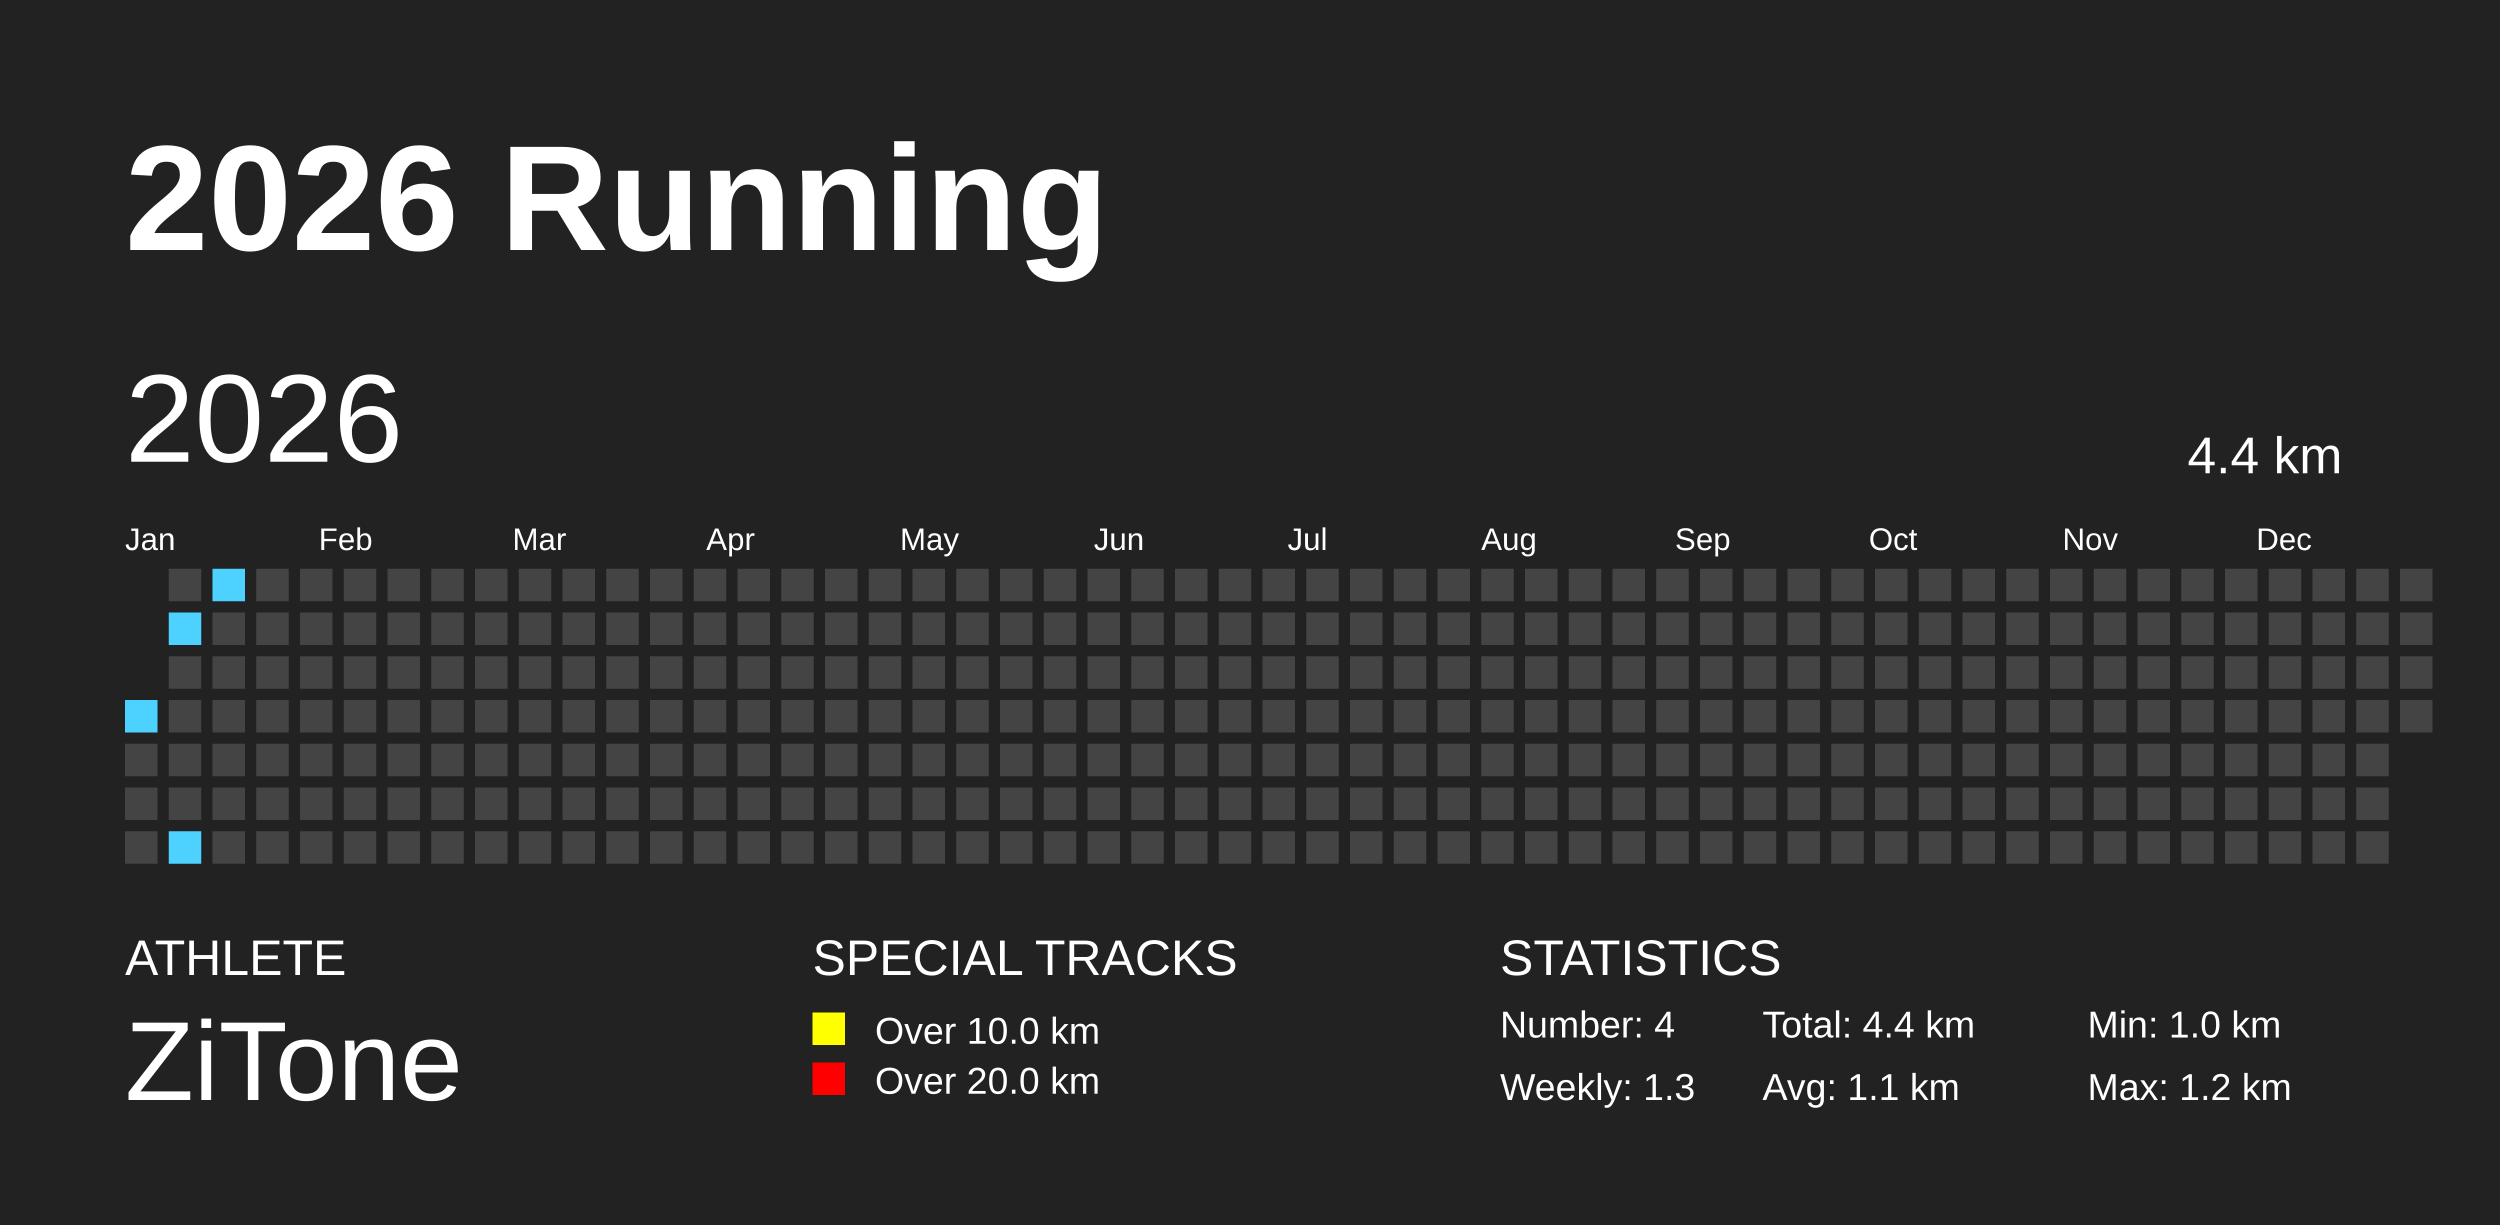
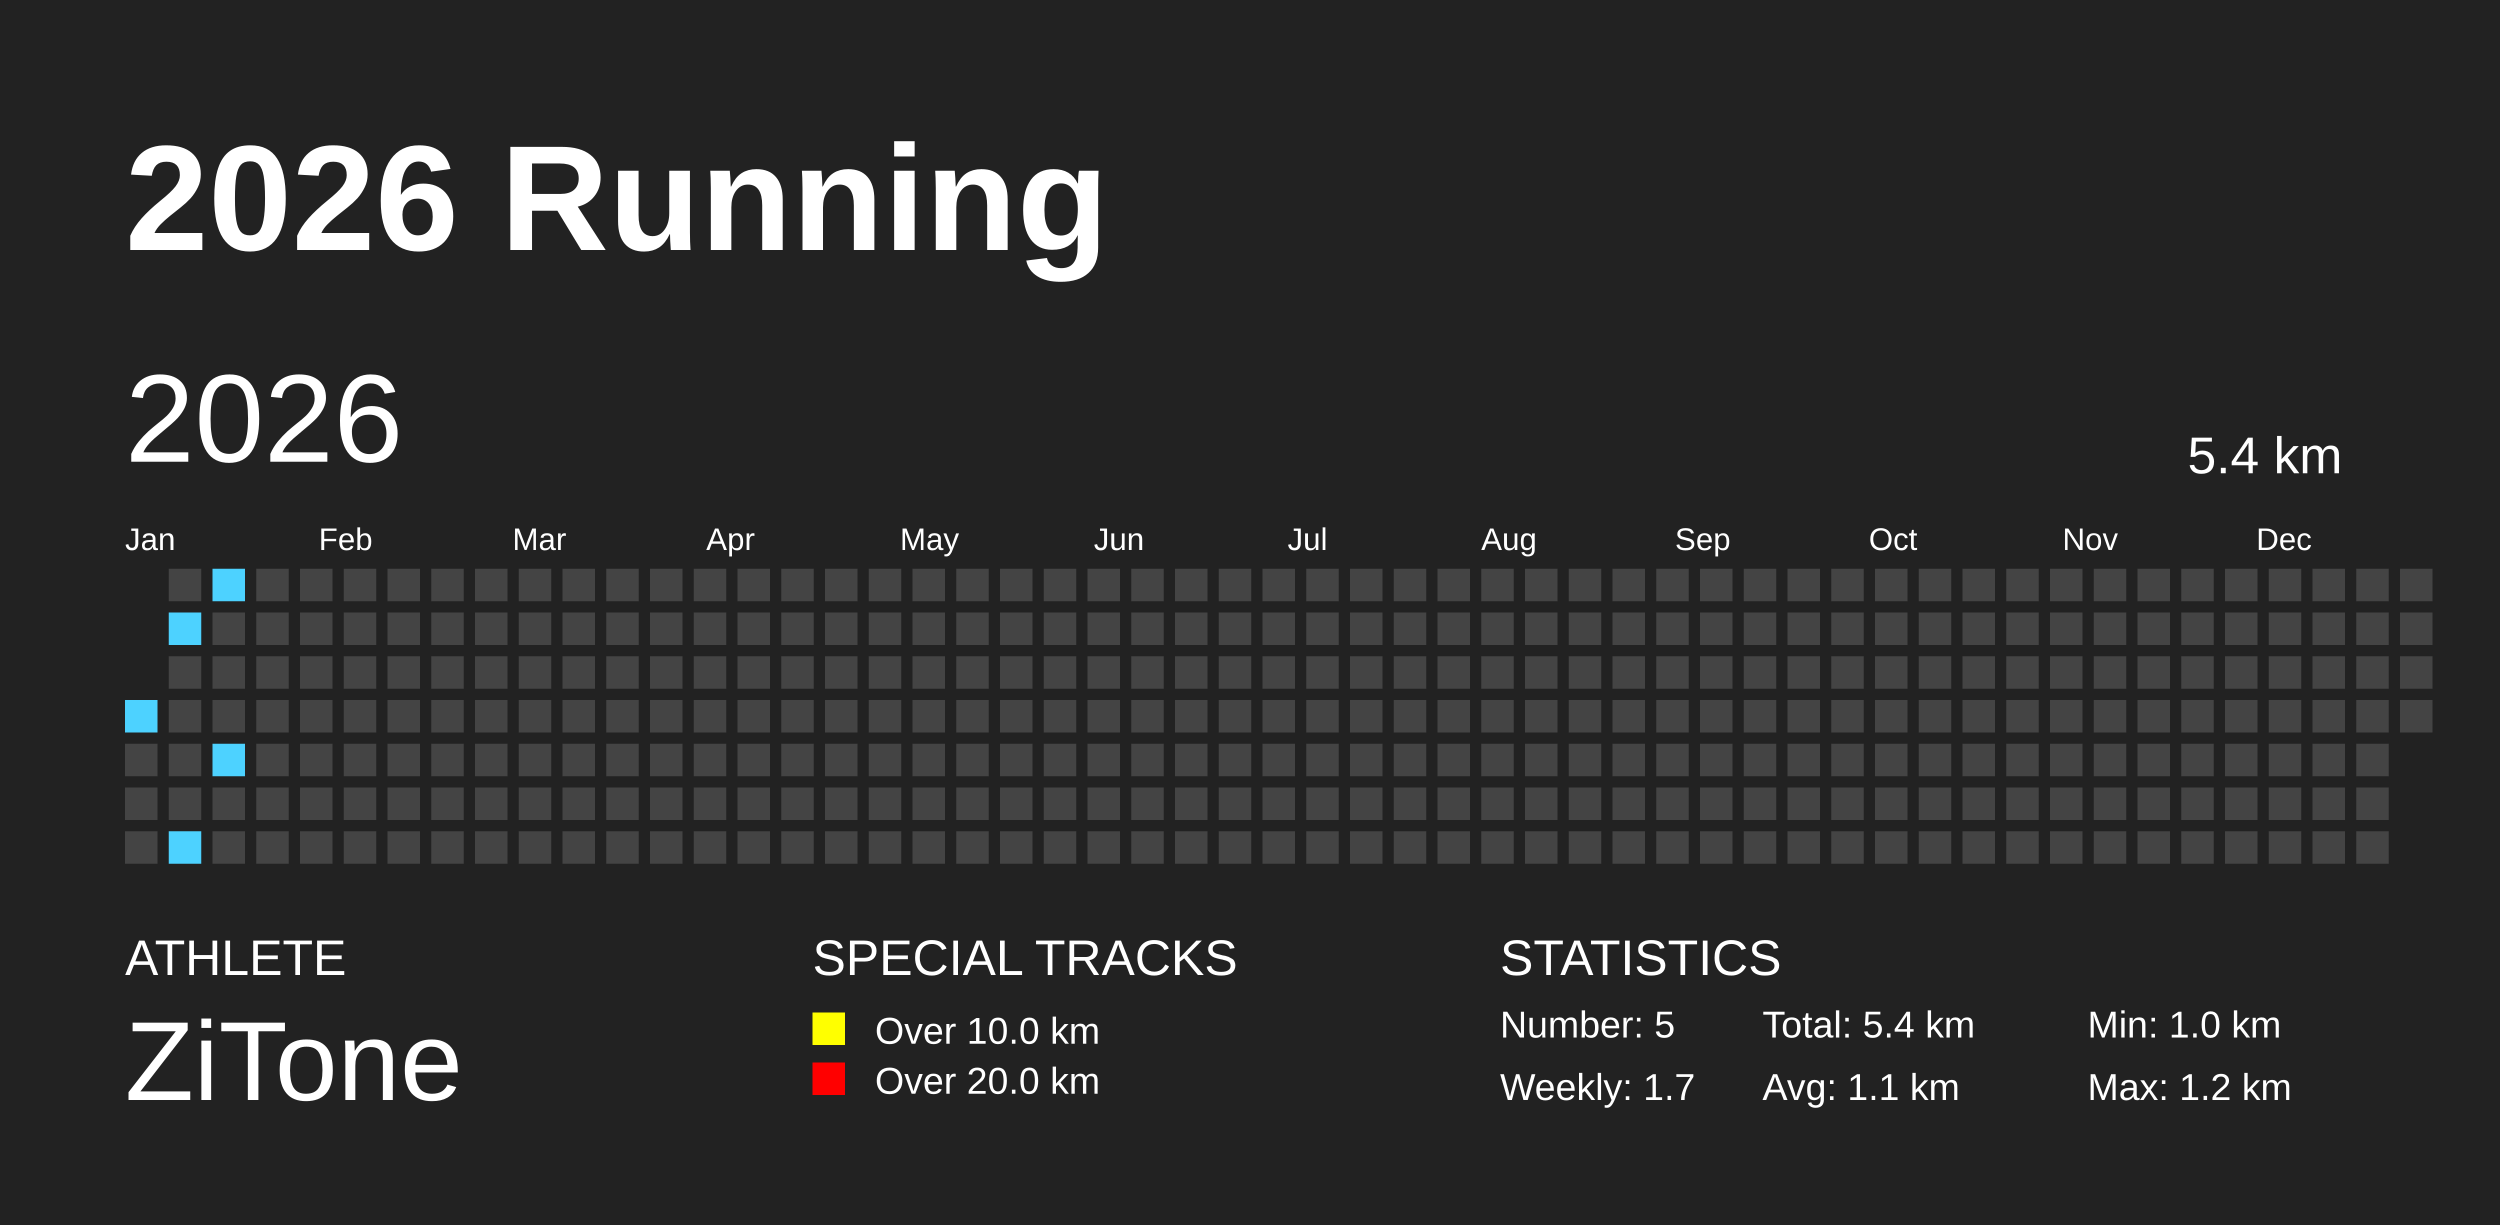
<svg xmlns="http://www.w3.org/2000/svg" baseProfile="full" height="98mm" version="1.1" viewBox="0,0,200,98" width="200mm">
  <defs />
  <rect fill="#222222" height="98" width="200" x="0" y="0" />
  <text fill="#FFFFFF" style="font-size:12px; font-family:Arial; font-weight:bold;" x="10" y="20">2026 Running</text>
  <text fill="#FFFFFF" style="font-size:4px; font-family:Arial" x="10" y="78">ATHLETE</text>
  <text fill="#FFFFFF" style="font-size:9px; font-family:Arial" x="10" y="88">ZiTone</text>
  <text fill="#FFFFFF" style="font-size:4px; font-family:Arial" x="65" y="78">SPECIAL TRACKS</text>
  <rect fill="yellow" height="2.6" width="2.6" x="65" y="81" />
  <text fill="#FFFFFF" style="font-size:3px; font-family:Arial" x="70" y="83.5">Over 10.0 km</text>
  <rect fill="red" height="2.6" width="2.6" x="65" y="85" />
  <text fill="#FFFFFF" style="font-size:3px; font-family:Arial" x="70" y="87.5">Over 20.0 km</text>
  <text fill="#FFFFFF" style="font-size:4px; font-family:Arial" x="120" y="78">STATISTICS</text>
-   <text fill="#FFFFFF" style="font-size:3px; font-family:Arial" x="120" y="83">Number: 4</text>
-   <text fill="#FFFFFF" style="font-size:3px; font-family:Arial" x="120" y="88">Weekly: 1.3</text>
-   <text fill="#FFFFFF" style="font-size:3px; font-family:Arial" x="141" y="83">Total: 4.4 km</text>
+   <text fill="#FFFFFF" style="font-size:3px; font-family:Arial" x="120" y="83">Number: 5</text>
+   <text fill="#FFFFFF" style="font-size:3px; font-family:Arial" x="120" y="88">Weekly: 1.7</text>
+   <text fill="#FFFFFF" style="font-size:3px; font-family:Arial" x="141" y="83">Total: 5.4 km</text>
  <text fill="#FFFFFF" style="font-size:3px; font-family:Arial" x="141" y="88">Avg: 1.1 km</text>
  <text fill="#FFFFFF" style="font-size:3px; font-family:Arial" x="167" y="83">Min: 1.0 km</text>
  <text fill="#FFFFFF" style="font-size:3px; font-family:Arial" x="167" y="88">Max: 1.2 km</text>
  <text dominant-baseline="hanging" fill="#FFFFFF" style="font-size:10.0px; font-family:Arial;" x="10" y="30">2026</text>
-   <text dominant-baseline="hanging" fill="#FFFFFF" style="font-size:4.125px; font-family:Arial;" x="175" y="35">4.4 km</text>
+   <text dominant-baseline="hanging" fill="#FFFFFF" style="font-size:4.125px; font-family:Arial;" x="175" y="35">5.4 km</text>
  <text fill="#FFFFFF" style="font-size:2.5px; font-family:Arial" x="10.0" y="44">Jan</text>
  <text fill="#FFFFFF" style="font-size:2.5px; font-family:Arial" x="25.5" y="44">Feb</text>
  <text fill="#FFFFFF" style="font-size:2.5px; font-family:Arial" x="41.0" y="44">Mar</text>
  <text fill="#FFFFFF" style="font-size:2.5px; font-family:Arial" x="56.5" y="44">Apr</text>
  <text fill="#FFFFFF" style="font-size:2.5px; font-family:Arial" x="72.0" y="44">May</text>
  <text fill="#FFFFFF" style="font-size:2.5px; font-family:Arial" x="87.5" y="44">Jun</text>
  <text fill="#FFFFFF" style="font-size:2.5px; font-family:Arial" x="103.0" y="44">Jul</text>
  <text fill="#FFFFFF" style="font-size:2.5px; font-family:Arial" x="118.5" y="44">Aug</text>
  <text fill="#FFFFFF" style="font-size:2.5px; font-family:Arial" x="134.0" y="44">Sep</text>
  <text fill="#FFFFFF" style="font-size:2.5px; font-family:Arial" x="149.5" y="44">Oct</text>
  <text fill="#FFFFFF" style="font-size:2.5px; font-family:Arial" x="165.0" y="44">Nov</text>
  <text fill="#FFFFFF" style="font-size:2.5px; font-family:Arial" x="180.5" y="44">Dec</text>
  <rect fill="#4DD2FF" height="2.6" width="2.6" x="10.0" y="56.0" />
  <rect fill="#444444" height="2.6" width="2.6" x="10.0" y="59.5" />
  <rect fill="#444444" height="2.6" width="2.6" x="10.0" y="63.0" />
  <rect fill="#444444" height="2.6" width="2.6" x="10.0" y="66.5" />
  <rect fill="#444444" height="2.6" width="2.6" x="13.5" y="45.5" />
  <rect fill="#4DD2FF" height="2.6" width="2.6" x="13.5" y="49.0" />
  <rect fill="#444444" height="2.6" width="2.6" x="13.5" y="52.5" />
  <rect fill="#444444" height="2.6" width="2.6" x="13.5" y="56.0" />
  <rect fill="#444444" height="2.6" width="2.6" x="13.5" y="59.5" />
  <rect fill="#444444" height="2.6" width="2.6" x="13.5" y="63.0" />
  <rect fill="#4DD2FF" height="2.6" width="2.6" x="13.5" y="66.5" />
  <rect fill="#4DD2FF" height="2.6" width="2.6" x="17.0" y="45.5" />
  <rect fill="#444444" height="2.6" width="2.6" x="17.0" y="49.0" />
  <rect fill="#444444" height="2.6" width="2.6" x="17.0" y="52.5" />
  <rect fill="#444444" height="2.6" width="2.6" x="17.0" y="56.0" />
-   <rect fill="#444444" height="2.6" width="2.6" x="17.0" y="59.5" />
+   <rect fill="#4DD2FF" height="2.6" width="2.6" x="17.0" y="59.5" />
  <rect fill="#444444" height="2.6" width="2.6" x="17.0" y="63.0" />
  <rect fill="#444444" height="2.6" width="2.6" x="17.0" y="66.5" />
  <rect fill="#444444" height="2.6" width="2.6" x="20.5" y="45.5" />
  <rect fill="#444444" height="2.6" width="2.6" x="20.5" y="49.0" />
  <rect fill="#444444" height="2.6" width="2.6" x="20.5" y="52.5" />
  <rect fill="#444444" height="2.6" width="2.6" x="20.5" y="56.0" />
  <rect fill="#444444" height="2.6" width="2.6" x="20.5" y="59.5" />
  <rect fill="#444444" height="2.6" width="2.6" x="20.5" y="63.0" />
  <rect fill="#444444" height="2.6" width="2.6" x="20.5" y="66.5" />
  <rect fill="#444444" height="2.6" width="2.6" x="24.0" y="45.5" />
  <rect fill="#444444" height="2.6" width="2.6" x="24.0" y="49.0" />
  <rect fill="#444444" height="2.6" width="2.6" x="24.0" y="52.5" />
  <rect fill="#444444" height="2.6" width="2.6" x="24.0" y="56.0" />
  <rect fill="#444444" height="2.6" width="2.6" x="24.0" y="59.5" />
  <rect fill="#444444" height="2.6" width="2.6" x="24.0" y="63.0" />
  <rect fill="#444444" height="2.6" width="2.6" x="24.0" y="66.5" />
  <rect fill="#444444" height="2.6" width="2.6" x="27.5" y="45.5" />
  <rect fill="#444444" height="2.6" width="2.6" x="27.5" y="49.0" />
  <rect fill="#444444" height="2.6" width="2.6" x="27.5" y="52.5" />
  <rect fill="#444444" height="2.6" width="2.6" x="27.5" y="56.0" />
  <rect fill="#444444" height="2.6" width="2.6" x="27.5" y="59.5" />
  <rect fill="#444444" height="2.6" width="2.6" x="27.5" y="63.0" />
  <rect fill="#444444" height="2.6" width="2.6" x="27.5" y="66.5" />
  <rect fill="#444444" height="2.6" width="2.6" x="31.0" y="45.5" />
  <rect fill="#444444" height="2.6" width="2.6" x="31.0" y="49.0" />
  <rect fill="#444444" height="2.6" width="2.6" x="31.0" y="52.5" />
  <rect fill="#444444" height="2.6" width="2.6" x="31.0" y="56.0" />
  <rect fill="#444444" height="2.6" width="2.6" x="31.0" y="59.5" />
  <rect fill="#444444" height="2.6" width="2.6" x="31.0" y="63.0" />
  <rect fill="#444444" height="2.6" width="2.6" x="31.0" y="66.5" />
  <rect fill="#444444" height="2.6" width="2.6" x="34.5" y="45.5" />
  <rect fill="#444444" height="2.6" width="2.6" x="34.5" y="49.0" />
  <rect fill="#444444" height="2.6" width="2.6" x="34.5" y="52.5" />
  <rect fill="#444444" height="2.6" width="2.6" x="34.5" y="56.0" />
  <rect fill="#444444" height="2.6" width="2.6" x="34.5" y="59.5" />
  <rect fill="#444444" height="2.6" width="2.6" x="34.5" y="63.0" />
  <rect fill="#444444" height="2.6" width="2.6" x="34.5" y="66.5" />
  <rect fill="#444444" height="2.6" width="2.6" x="38.0" y="45.5" />
  <rect fill="#444444" height="2.6" width="2.6" x="38.0" y="49.0" />
  <rect fill="#444444" height="2.6" width="2.6" x="38.0" y="52.5" />
  <rect fill="#444444" height="2.6" width="2.6" x="38.0" y="56.0" />
  <rect fill="#444444" height="2.6" width="2.6" x="38.0" y="59.5" />
  <rect fill="#444444" height="2.6" width="2.6" x="38.0" y="63.0" />
  <rect fill="#444444" height="2.6" width="2.6" x="38.0" y="66.5" />
  <rect fill="#444444" height="2.6" width="2.6" x="41.5" y="45.5" />
  <rect fill="#444444" height="2.6" width="2.6" x="41.5" y="49.0" />
  <rect fill="#444444" height="2.6" width="2.6" x="41.5" y="52.5" />
  <rect fill="#444444" height="2.6" width="2.6" x="41.5" y="56.0" />
  <rect fill="#444444" height="2.6" width="2.6" x="41.5" y="59.5" />
  <rect fill="#444444" height="2.6" width="2.6" x="41.5" y="63.0" />
  <rect fill="#444444" height="2.6" width="2.6" x="41.5" y="66.5" />
  <rect fill="#444444" height="2.6" width="2.6" x="45.0" y="45.5" />
  <rect fill="#444444" height="2.6" width="2.6" x="45.0" y="49.0" />
  <rect fill="#444444" height="2.6" width="2.6" x="45.0" y="52.5" />
  <rect fill="#444444" height="2.6" width="2.6" x="45.0" y="56.0" />
  <rect fill="#444444" height="2.6" width="2.6" x="45.0" y="59.5" />
  <rect fill="#444444" height="2.6" width="2.6" x="45.0" y="63.0" />
  <rect fill="#444444" height="2.6" width="2.6" x="45.0" y="66.5" />
  <rect fill="#444444" height="2.6" width="2.6" x="48.5" y="45.5" />
  <rect fill="#444444" height="2.6" width="2.6" x="48.5" y="49.0" />
  <rect fill="#444444" height="2.6" width="2.6" x="48.5" y="52.5" />
  <rect fill="#444444" height="2.6" width="2.6" x="48.5" y="56.0" />
  <rect fill="#444444" height="2.6" width="2.6" x="48.5" y="59.5" />
  <rect fill="#444444" height="2.6" width="2.6" x="48.5" y="63.0" />
  <rect fill="#444444" height="2.6" width="2.6" x="48.5" y="66.5" />
  <rect fill="#444444" height="2.6" width="2.6" x="52.0" y="45.5" />
  <rect fill="#444444" height="2.6" width="2.6" x="52.0" y="49.0" />
  <rect fill="#444444" height="2.6" width="2.6" x="52.0" y="52.5" />
  <rect fill="#444444" height="2.6" width="2.6" x="52.0" y="56.0" />
  <rect fill="#444444" height="2.6" width="2.6" x="52.0" y="59.5" />
  <rect fill="#444444" height="2.6" width="2.6" x="52.0" y="63.0" />
  <rect fill="#444444" height="2.6" width="2.6" x="52.0" y="66.5" />
  <rect fill="#444444" height="2.6" width="2.6" x="55.5" y="45.5" />
  <rect fill="#444444" height="2.6" width="2.6" x="55.5" y="49.0" />
  <rect fill="#444444" height="2.6" width="2.6" x="55.5" y="52.5" />
  <rect fill="#444444" height="2.6" width="2.6" x="55.5" y="56.0" />
  <rect fill="#444444" height="2.6" width="2.6" x="55.5" y="59.5" />
  <rect fill="#444444" height="2.6" width="2.6" x="55.5" y="63.0" />
  <rect fill="#444444" height="2.6" width="2.6" x="55.5" y="66.5" />
  <rect fill="#444444" height="2.6" width="2.6" x="59.0" y="45.5" />
  <rect fill="#444444" height="2.6" width="2.6" x="59.0" y="49.0" />
  <rect fill="#444444" height="2.6" width="2.6" x="59.0" y="52.5" />
  <rect fill="#444444" height="2.6" width="2.6" x="59.0" y="56.0" />
  <rect fill="#444444" height="2.6" width="2.6" x="59.0" y="59.5" />
  <rect fill="#444444" height="2.6" width="2.6" x="59.0" y="63.0" />
  <rect fill="#444444" height="2.6" width="2.6" x="59.0" y="66.5" />
  <rect fill="#444444" height="2.6" width="2.6" x="62.5" y="45.5" />
  <rect fill="#444444" height="2.6" width="2.6" x="62.5" y="49.0" />
  <rect fill="#444444" height="2.6" width="2.6" x="62.5" y="52.5" />
  <rect fill="#444444" height="2.6" width="2.6" x="62.5" y="56.0" />
  <rect fill="#444444" height="2.6" width="2.6" x="62.5" y="59.5" />
  <rect fill="#444444" height="2.6" width="2.6" x="62.5" y="63.0" />
  <rect fill="#444444" height="2.6" width="2.6" x="62.5" y="66.5" />
  <rect fill="#444444" height="2.6" width="2.6" x="66.0" y="45.5" />
  <rect fill="#444444" height="2.6" width="2.6" x="66.0" y="49.0" />
  <rect fill="#444444" height="2.6" width="2.6" x="66.0" y="52.5" />
  <rect fill="#444444" height="2.6" width="2.6" x="66.0" y="56.0" />
  <rect fill="#444444" height="2.6" width="2.6" x="66.0" y="59.5" />
  <rect fill="#444444" height="2.6" width="2.6" x="66.0" y="63.0" />
  <rect fill="#444444" height="2.6" width="2.6" x="66.0" y="66.5" />
  <rect fill="#444444" height="2.6" width="2.6" x="69.5" y="45.5" />
  <rect fill="#444444" height="2.6" width="2.6" x="69.5" y="49.0" />
  <rect fill="#444444" height="2.6" width="2.6" x="69.5" y="52.5" />
  <rect fill="#444444" height="2.6" width="2.6" x="69.5" y="56.0" />
  <rect fill="#444444" height="2.6" width="2.6" x="69.5" y="59.5" />
  <rect fill="#444444" height="2.6" width="2.6" x="69.5" y="63.0" />
  <rect fill="#444444" height="2.6" width="2.6" x="69.5" y="66.5" />
  <rect fill="#444444" height="2.6" width="2.6" x="73.0" y="45.5" />
  <rect fill="#444444" height="2.6" width="2.6" x="73.0" y="49.0" />
  <rect fill="#444444" height="2.6" width="2.6" x="73.0" y="52.5" />
  <rect fill="#444444" height="2.6" width="2.6" x="73.0" y="56.0" />
  <rect fill="#444444" height="2.6" width="2.6" x="73.0" y="59.5" />
  <rect fill="#444444" height="2.6" width="2.6" x="73.0" y="63.0" />
  <rect fill="#444444" height="2.6" width="2.6" x="73.0" y="66.5" />
  <rect fill="#444444" height="2.6" width="2.6" x="76.5" y="45.5" />
  <rect fill="#444444" height="2.6" width="2.6" x="76.5" y="49.0" />
  <rect fill="#444444" height="2.6" width="2.6" x="76.5" y="52.5" />
  <rect fill="#444444" height="2.6" width="2.6" x="76.5" y="56.0" />
  <rect fill="#444444" height="2.6" width="2.6" x="76.5" y="59.5" />
  <rect fill="#444444" height="2.6" width="2.6" x="76.5" y="63.0" />
  <rect fill="#444444" height="2.6" width="2.6" x="76.5" y="66.5" />
  <rect fill="#444444" height="2.6" width="2.6" x="80.0" y="45.5" />
  <rect fill="#444444" height="2.6" width="2.6" x="80.0" y="49.0" />
  <rect fill="#444444" height="2.6" width="2.6" x="80.0" y="52.5" />
  <rect fill="#444444" height="2.6" width="2.6" x="80.0" y="56.0" />
  <rect fill="#444444" height="2.6" width="2.6" x="80.0" y="59.5" />
  <rect fill="#444444" height="2.6" width="2.6" x="80.0" y="63.0" />
  <rect fill="#444444" height="2.6" width="2.6" x="80.0" y="66.5" />
  <rect fill="#444444" height="2.6" width="2.6" x="83.5" y="45.5" />
  <rect fill="#444444" height="2.6" width="2.6" x="83.5" y="49.0" />
  <rect fill="#444444" height="2.6" width="2.6" x="83.5" y="52.5" />
  <rect fill="#444444" height="2.6" width="2.6" x="83.5" y="56.0" />
  <rect fill="#444444" height="2.6" width="2.6" x="83.5" y="59.5" />
  <rect fill="#444444" height="2.6" width="2.6" x="83.5" y="63.0" />
  <rect fill="#444444" height="2.6" width="2.6" x="83.5" y="66.5" />
  <rect fill="#444444" height="2.6" width="2.6" x="87.0" y="45.5" />
  <rect fill="#444444" height="2.6" width="2.6" x="87.0" y="49.0" />
  <rect fill="#444444" height="2.6" width="2.6" x="87.0" y="52.5" />
  <rect fill="#444444" height="2.6" width="2.6" x="87.0" y="56.0" />
  <rect fill="#444444" height="2.6" width="2.6" x="87.0" y="59.5" />
  <rect fill="#444444" height="2.6" width="2.6" x="87.0" y="63.0" />
  <rect fill="#444444" height="2.6" width="2.6" x="87.0" y="66.5" />
  <rect fill="#444444" height="2.6" width="2.6" x="90.5" y="45.5" />
  <rect fill="#444444" height="2.6" width="2.6" x="90.5" y="49.0" />
  <rect fill="#444444" height="2.6" width="2.6" x="90.5" y="52.5" />
  <rect fill="#444444" height="2.6" width="2.6" x="90.5" y="56.0" />
  <rect fill="#444444" height="2.6" width="2.6" x="90.5" y="59.5" />
  <rect fill="#444444" height="2.6" width="2.6" x="90.5" y="63.0" />
  <rect fill="#444444" height="2.6" width="2.6" x="90.5" y="66.5" />
  <rect fill="#444444" height="2.6" width="2.6" x="94.0" y="45.5" />
  <rect fill="#444444" height="2.6" width="2.6" x="94.0" y="49.0" />
  <rect fill="#444444" height="2.6" width="2.6" x="94.0" y="52.5" />
  <rect fill="#444444" height="2.6" width="2.6" x="94.0" y="56.0" />
  <rect fill="#444444" height="2.6" width="2.6" x="94.0" y="59.5" />
  <rect fill="#444444" height="2.6" width="2.6" x="94.0" y="63.0" />
  <rect fill="#444444" height="2.6" width="2.6" x="94.0" y="66.5" />
  <rect fill="#444444" height="2.6" width="2.6" x="97.5" y="45.5" />
  <rect fill="#444444" height="2.6" width="2.6" x="97.5" y="49.0" />
  <rect fill="#444444" height="2.6" width="2.6" x="97.5" y="52.5" />
  <rect fill="#444444" height="2.6" width="2.6" x="97.5" y="56.0" />
  <rect fill="#444444" height="2.6" width="2.6" x="97.5" y="59.5" />
  <rect fill="#444444" height="2.6" width="2.6" x="97.5" y="63.0" />
  <rect fill="#444444" height="2.6" width="2.6" x="97.5" y="66.5" />
  <rect fill="#444444" height="2.6" width="2.6" x="101.0" y="45.5" />
  <rect fill="#444444" height="2.6" width="2.6" x="101.0" y="49.0" />
  <rect fill="#444444" height="2.6" width="2.6" x="101.0" y="52.5" />
  <rect fill="#444444" height="2.6" width="2.6" x="101.0" y="56.0" />
  <rect fill="#444444" height="2.6" width="2.6" x="101.0" y="59.5" />
  <rect fill="#444444" height="2.6" width="2.6" x="101.0" y="63.0" />
  <rect fill="#444444" height="2.6" width="2.6" x="101.0" y="66.5" />
  <rect fill="#444444" height="2.6" width="2.6" x="104.5" y="45.5" />
  <rect fill="#444444" height="2.6" width="2.6" x="104.5" y="49.0" />
  <rect fill="#444444" height="2.6" width="2.6" x="104.5" y="52.5" />
  <rect fill="#444444" height="2.6" width="2.6" x="104.5" y="56.0" />
  <rect fill="#444444" height="2.6" width="2.6" x="104.5" y="59.5" />
  <rect fill="#444444" height="2.6" width="2.6" x="104.5" y="63.0" />
  <rect fill="#444444" height="2.6" width="2.6" x="104.5" y="66.5" />
  <rect fill="#444444" height="2.6" width="2.6" x="108.0" y="45.5" />
  <rect fill="#444444" height="2.6" width="2.6" x="108.0" y="49.0" />
  <rect fill="#444444" height="2.6" width="2.6" x="108.0" y="52.5" />
  <rect fill="#444444" height="2.6" width="2.6" x="108.0" y="56.0" />
  <rect fill="#444444" height="2.6" width="2.6" x="108.0" y="59.5" />
  <rect fill="#444444" height="2.6" width="2.6" x="108.0" y="63.0" />
  <rect fill="#444444" height="2.6" width="2.6" x="108.0" y="66.5" />
  <rect fill="#444444" height="2.6" width="2.6" x="111.5" y="45.5" />
  <rect fill="#444444" height="2.6" width="2.6" x="111.5" y="49.0" />
  <rect fill="#444444" height="2.6" width="2.6" x="111.5" y="52.5" />
  <rect fill="#444444" height="2.6" width="2.6" x="111.5" y="56.0" />
  <rect fill="#444444" height="2.6" width="2.6" x="111.5" y="59.5" />
  <rect fill="#444444" height="2.6" width="2.6" x="111.5" y="63.0" />
  <rect fill="#444444" height="2.6" width="2.6" x="111.5" y="66.5" />
  <rect fill="#444444" height="2.6" width="2.6" x="115.0" y="45.5" />
  <rect fill="#444444" height="2.6" width="2.6" x="115.0" y="49.0" />
  <rect fill="#444444" height="2.6" width="2.6" x="115.0" y="52.5" />
  <rect fill="#444444" height="2.6" width="2.6" x="115.0" y="56.0" />
  <rect fill="#444444" height="2.6" width="2.6" x="115.0" y="59.5" />
  <rect fill="#444444" height="2.6" width="2.6" x="115.0" y="63.0" />
  <rect fill="#444444" height="2.6" width="2.6" x="115.0" y="66.5" />
  <rect fill="#444444" height="2.6" width="2.6" x="118.5" y="45.5" />
  <rect fill="#444444" height="2.6" width="2.6" x="118.5" y="49.0" />
  <rect fill="#444444" height="2.6" width="2.6" x="118.5" y="52.5" />
  <rect fill="#444444" height="2.6" width="2.6" x="118.5" y="56.0" />
  <rect fill="#444444" height="2.6" width="2.6" x="118.5" y="59.5" />
  <rect fill="#444444" height="2.6" width="2.6" x="118.5" y="63.0" />
  <rect fill="#444444" height="2.6" width="2.6" x="118.5" y="66.5" />
  <rect fill="#444444" height="2.6" width="2.6" x="122.0" y="45.5" />
  <rect fill="#444444" height="2.6" width="2.6" x="122.0" y="49.0" />
  <rect fill="#444444" height="2.6" width="2.6" x="122.0" y="52.5" />
  <rect fill="#444444" height="2.6" width="2.6" x="122.0" y="56.0" />
  <rect fill="#444444" height="2.6" width="2.6" x="122.0" y="59.5" />
  <rect fill="#444444" height="2.6" width="2.6" x="122.0" y="63.0" />
  <rect fill="#444444" height="2.6" width="2.6" x="122.0" y="66.5" />
  <rect fill="#444444" height="2.6" width="2.6" x="125.5" y="45.5" />
  <rect fill="#444444" height="2.6" width="2.6" x="125.5" y="49.0" />
  <rect fill="#444444" height="2.6" width="2.6" x="125.5" y="52.5" />
  <rect fill="#444444" height="2.6" width="2.6" x="125.5" y="56.0" />
  <rect fill="#444444" height="2.6" width="2.6" x="125.5" y="59.5" />
  <rect fill="#444444" height="2.6" width="2.6" x="125.5" y="63.0" />
  <rect fill="#444444" height="2.6" width="2.6" x="125.5" y="66.5" />
  <rect fill="#444444" height="2.6" width="2.6" x="129.0" y="45.5" />
  <rect fill="#444444" height="2.6" width="2.6" x="129.0" y="49.0" />
  <rect fill="#444444" height="2.6" width="2.6" x="129.0" y="52.5" />
  <rect fill="#444444" height="2.6" width="2.6" x="129.0" y="56.0" />
  <rect fill="#444444" height="2.6" width="2.6" x="129.0" y="59.5" />
  <rect fill="#444444" height="2.6" width="2.6" x="129.0" y="63.0" />
  <rect fill="#444444" height="2.6" width="2.6" x="129.0" y="66.5" />
  <rect fill="#444444" height="2.6" width="2.6" x="132.5" y="45.5" />
  <rect fill="#444444" height="2.6" width="2.6" x="132.5" y="49.0" />
  <rect fill="#444444" height="2.6" width="2.6" x="132.5" y="52.5" />
  <rect fill="#444444" height="2.6" width="2.6" x="132.5" y="56.0" />
  <rect fill="#444444" height="2.6" width="2.6" x="132.5" y="59.5" />
  <rect fill="#444444" height="2.6" width="2.6" x="132.5" y="63.0" />
  <rect fill="#444444" height="2.6" width="2.6" x="132.5" y="66.5" />
  <rect fill="#444444" height="2.6" width="2.6" x="136.0" y="45.5" />
  <rect fill="#444444" height="2.6" width="2.6" x="136.0" y="49.0" />
  <rect fill="#444444" height="2.6" width="2.6" x="136.0" y="52.5" />
  <rect fill="#444444" height="2.6" width="2.6" x="136.0" y="56.0" />
  <rect fill="#444444" height="2.6" width="2.6" x="136.0" y="59.5" />
  <rect fill="#444444" height="2.6" width="2.6" x="136.0" y="63.0" />
  <rect fill="#444444" height="2.6" width="2.6" x="136.0" y="66.5" />
  <rect fill="#444444" height="2.6" width="2.6" x="139.5" y="45.5" />
  <rect fill="#444444" height="2.6" width="2.6" x="139.5" y="49.0" />
  <rect fill="#444444" height="2.6" width="2.6" x="139.5" y="52.5" />
  <rect fill="#444444" height="2.6" width="2.6" x="139.5" y="56.0" />
  <rect fill="#444444" height="2.6" width="2.6" x="139.5" y="59.5" />
  <rect fill="#444444" height="2.6" width="2.6" x="139.5" y="63.0" />
  <rect fill="#444444" height="2.6" width="2.6" x="139.5" y="66.5" />
  <rect fill="#444444" height="2.6" width="2.6" x="143.0" y="45.5" />
  <rect fill="#444444" height="2.6" width="2.6" x="143.0" y="49.0" />
  <rect fill="#444444" height="2.6" width="2.6" x="143.0" y="52.5" />
  <rect fill="#444444" height="2.6" width="2.6" x="143.0" y="56.0" />
  <rect fill="#444444" height="2.6" width="2.6" x="143.0" y="59.5" />
  <rect fill="#444444" height="2.6" width="2.6" x="143.0" y="63.0" />
  <rect fill="#444444" height="2.6" width="2.6" x="143.0" y="66.5" />
  <rect fill="#444444" height="2.6" width="2.6" x="146.5" y="45.5" />
  <rect fill="#444444" height="2.6" width="2.6" x="146.5" y="49.0" />
  <rect fill="#444444" height="2.6" width="2.6" x="146.5" y="52.5" />
  <rect fill="#444444" height="2.6" width="2.6" x="146.5" y="56.0" />
  <rect fill="#444444" height="2.6" width="2.6" x="146.5" y="59.5" />
  <rect fill="#444444" height="2.6" width="2.6" x="146.5" y="63.0" />
  <rect fill="#444444" height="2.6" width="2.6" x="146.5" y="66.5" />
  <rect fill="#444444" height="2.6" width="2.6" x="150.0" y="45.5" />
  <rect fill="#444444" height="2.6" width="2.6" x="150.0" y="49.0" />
  <rect fill="#444444" height="2.6" width="2.6" x="150.0" y="52.5" />
  <rect fill="#444444" height="2.6" width="2.6" x="150.0" y="56.0" />
  <rect fill="#444444" height="2.6" width="2.6" x="150.0" y="59.5" />
  <rect fill="#444444" height="2.6" width="2.6" x="150.0" y="63.0" />
  <rect fill="#444444" height="2.6" width="2.6" x="150.0" y="66.5" />
  <rect fill="#444444" height="2.6" width="2.6" x="153.5" y="45.5" />
  <rect fill="#444444" height="2.6" width="2.6" x="153.5" y="49.0" />
  <rect fill="#444444" height="2.6" width="2.6" x="153.5" y="52.5" />
  <rect fill="#444444" height="2.6" width="2.6" x="153.5" y="56.0" />
  <rect fill="#444444" height="2.6" width="2.6" x="153.5" y="59.5" />
  <rect fill="#444444" height="2.6" width="2.6" x="153.5" y="63.0" />
  <rect fill="#444444" height="2.6" width="2.6" x="153.5" y="66.5" />
  <rect fill="#444444" height="2.6" width="2.6" x="157.0" y="45.5" />
  <rect fill="#444444" height="2.6" width="2.6" x="157.0" y="49.0" />
  <rect fill="#444444" height="2.6" width="2.6" x="157.0" y="52.5" />
  <rect fill="#444444" height="2.6" width="2.6" x="157.0" y="56.0" />
  <rect fill="#444444" height="2.6" width="2.6" x="157.0" y="59.5" />
  <rect fill="#444444" height="2.6" width="2.6" x="157.0" y="63.0" />
  <rect fill="#444444" height="2.6" width="2.6" x="157.0" y="66.5" />
  <rect fill="#444444" height="2.6" width="2.6" x="160.5" y="45.5" />
  <rect fill="#444444" height="2.6" width="2.6" x="160.5" y="49.0" />
  <rect fill="#444444" height="2.6" width="2.6" x="160.5" y="52.5" />
  <rect fill="#444444" height="2.6" width="2.6" x="160.5" y="56.0" />
  <rect fill="#444444" height="2.6" width="2.6" x="160.5" y="59.5" />
  <rect fill="#444444" height="2.6" width="2.6" x="160.5" y="63.0" />
  <rect fill="#444444" height="2.6" width="2.6" x="160.5" y="66.5" />
  <rect fill="#444444" height="2.6" width="2.6" x="164.0" y="45.5" />
  <rect fill="#444444" height="2.6" width="2.6" x="164.0" y="49.0" />
  <rect fill="#444444" height="2.6" width="2.6" x="164.0" y="52.5" />
  <rect fill="#444444" height="2.6" width="2.6" x="164.0" y="56.0" />
  <rect fill="#444444" height="2.6" width="2.6" x="164.0" y="59.5" />
  <rect fill="#444444" height="2.6" width="2.6" x="164.0" y="63.0" />
  <rect fill="#444444" height="2.6" width="2.6" x="164.0" y="66.5" />
  <rect fill="#444444" height="2.6" width="2.6" x="167.5" y="45.5" />
  <rect fill="#444444" height="2.6" width="2.6" x="167.5" y="49.0" />
  <rect fill="#444444" height="2.6" width="2.6" x="167.5" y="52.5" />
  <rect fill="#444444" height="2.6" width="2.6" x="167.5" y="56.0" />
  <rect fill="#444444" height="2.6" width="2.6" x="167.5" y="59.5" />
  <rect fill="#444444" height="2.6" width="2.6" x="167.5" y="63.0" />
  <rect fill="#444444" height="2.6" width="2.6" x="167.5" y="66.5" />
  <rect fill="#444444" height="2.6" width="2.6" x="171.0" y="45.5" />
  <rect fill="#444444" height="2.6" width="2.6" x="171.0" y="49.0" />
  <rect fill="#444444" height="2.6" width="2.6" x="171.0" y="52.5" />
  <rect fill="#444444" height="2.6" width="2.6" x="171.0" y="56.0" />
  <rect fill="#444444" height="2.6" width="2.6" x="171.0" y="59.5" />
  <rect fill="#444444" height="2.6" width="2.6" x="171.0" y="63.0" />
  <rect fill="#444444" height="2.6" width="2.6" x="171.0" y="66.5" />
  <rect fill="#444444" height="2.6" width="2.6" x="174.5" y="45.5" />
  <rect fill="#444444" height="2.6" width="2.6" x="174.5" y="49.0" />
  <rect fill="#444444" height="2.6" width="2.6" x="174.5" y="52.5" />
  <rect fill="#444444" height="2.6" width="2.6" x="174.5" y="56.0" />
  <rect fill="#444444" height="2.6" width="2.6" x="174.5" y="59.5" />
  <rect fill="#444444" height="2.6" width="2.6" x="174.5" y="63.0" />
  <rect fill="#444444" height="2.6" width="2.6" x="174.5" y="66.5" />
  <rect fill="#444444" height="2.6" width="2.6" x="178.0" y="45.5" />
  <rect fill="#444444" height="2.6" width="2.6" x="178.0" y="49.0" />
  <rect fill="#444444" height="2.6" width="2.6" x="178.0" y="52.5" />
  <rect fill="#444444" height="2.6" width="2.6" x="178.0" y="56.0" />
  <rect fill="#444444" height="2.6" width="2.6" x="178.0" y="59.5" />
  <rect fill="#444444" height="2.6" width="2.6" x="178.0" y="63.0" />
  <rect fill="#444444" height="2.6" width="2.6" x="178.0" y="66.5" />
  <rect fill="#444444" height="2.6" width="2.6" x="181.5" y="45.5" />
  <rect fill="#444444" height="2.6" width="2.6" x="181.5" y="49.0" />
  <rect fill="#444444" height="2.6" width="2.6" x="181.5" y="52.5" />
  <rect fill="#444444" height="2.6" width="2.6" x="181.5" y="56.0" />
  <rect fill="#444444" height="2.6" width="2.6" x="181.5" y="59.5" />
  <rect fill="#444444" height="2.6" width="2.6" x="181.5" y="63.0" />
  <rect fill="#444444" height="2.6" width="2.6" x="181.5" y="66.5" />
  <rect fill="#444444" height="2.6" width="2.6" x="185.0" y="45.5" />
  <rect fill="#444444" height="2.6" width="2.6" x="185.0" y="49.0" />
  <rect fill="#444444" height="2.6" width="2.6" x="185.0" y="52.5" />
  <rect fill="#444444" height="2.6" width="2.6" x="185.0" y="56.0" />
  <rect fill="#444444" height="2.6" width="2.6" x="185.0" y="59.5" />
  <rect fill="#444444" height="2.6" width="2.6" x="185.0" y="63.0" />
  <rect fill="#444444" height="2.6" width="2.6" x="185.0" y="66.5" />
  <rect fill="#444444" height="2.6" width="2.6" x="188.5" y="45.5" />
  <rect fill="#444444" height="2.6" width="2.6" x="188.5" y="49.0" />
  <rect fill="#444444" height="2.6" width="2.6" x="188.5" y="52.5" />
  <rect fill="#444444" height="2.6" width="2.6" x="188.5" y="56.0" />
  <rect fill="#444444" height="2.6" width="2.6" x="188.5" y="59.5" />
  <rect fill="#444444" height="2.6" width="2.6" x="188.5" y="63.0" />
  <rect fill="#444444" height="2.6" width="2.6" x="188.5" y="66.5" />
  <rect fill="#444444" height="2.6" width="2.6" x="192.0" y="45.5" />
  <rect fill="#444444" height="2.6" width="2.6" x="192.0" y="49.0" />
  <rect fill="#444444" height="2.6" width="2.6" x="192.0" y="52.5" />
  <rect fill="#444444" height="2.6" width="2.6" x="192.0" y="56.0" />
</svg>
